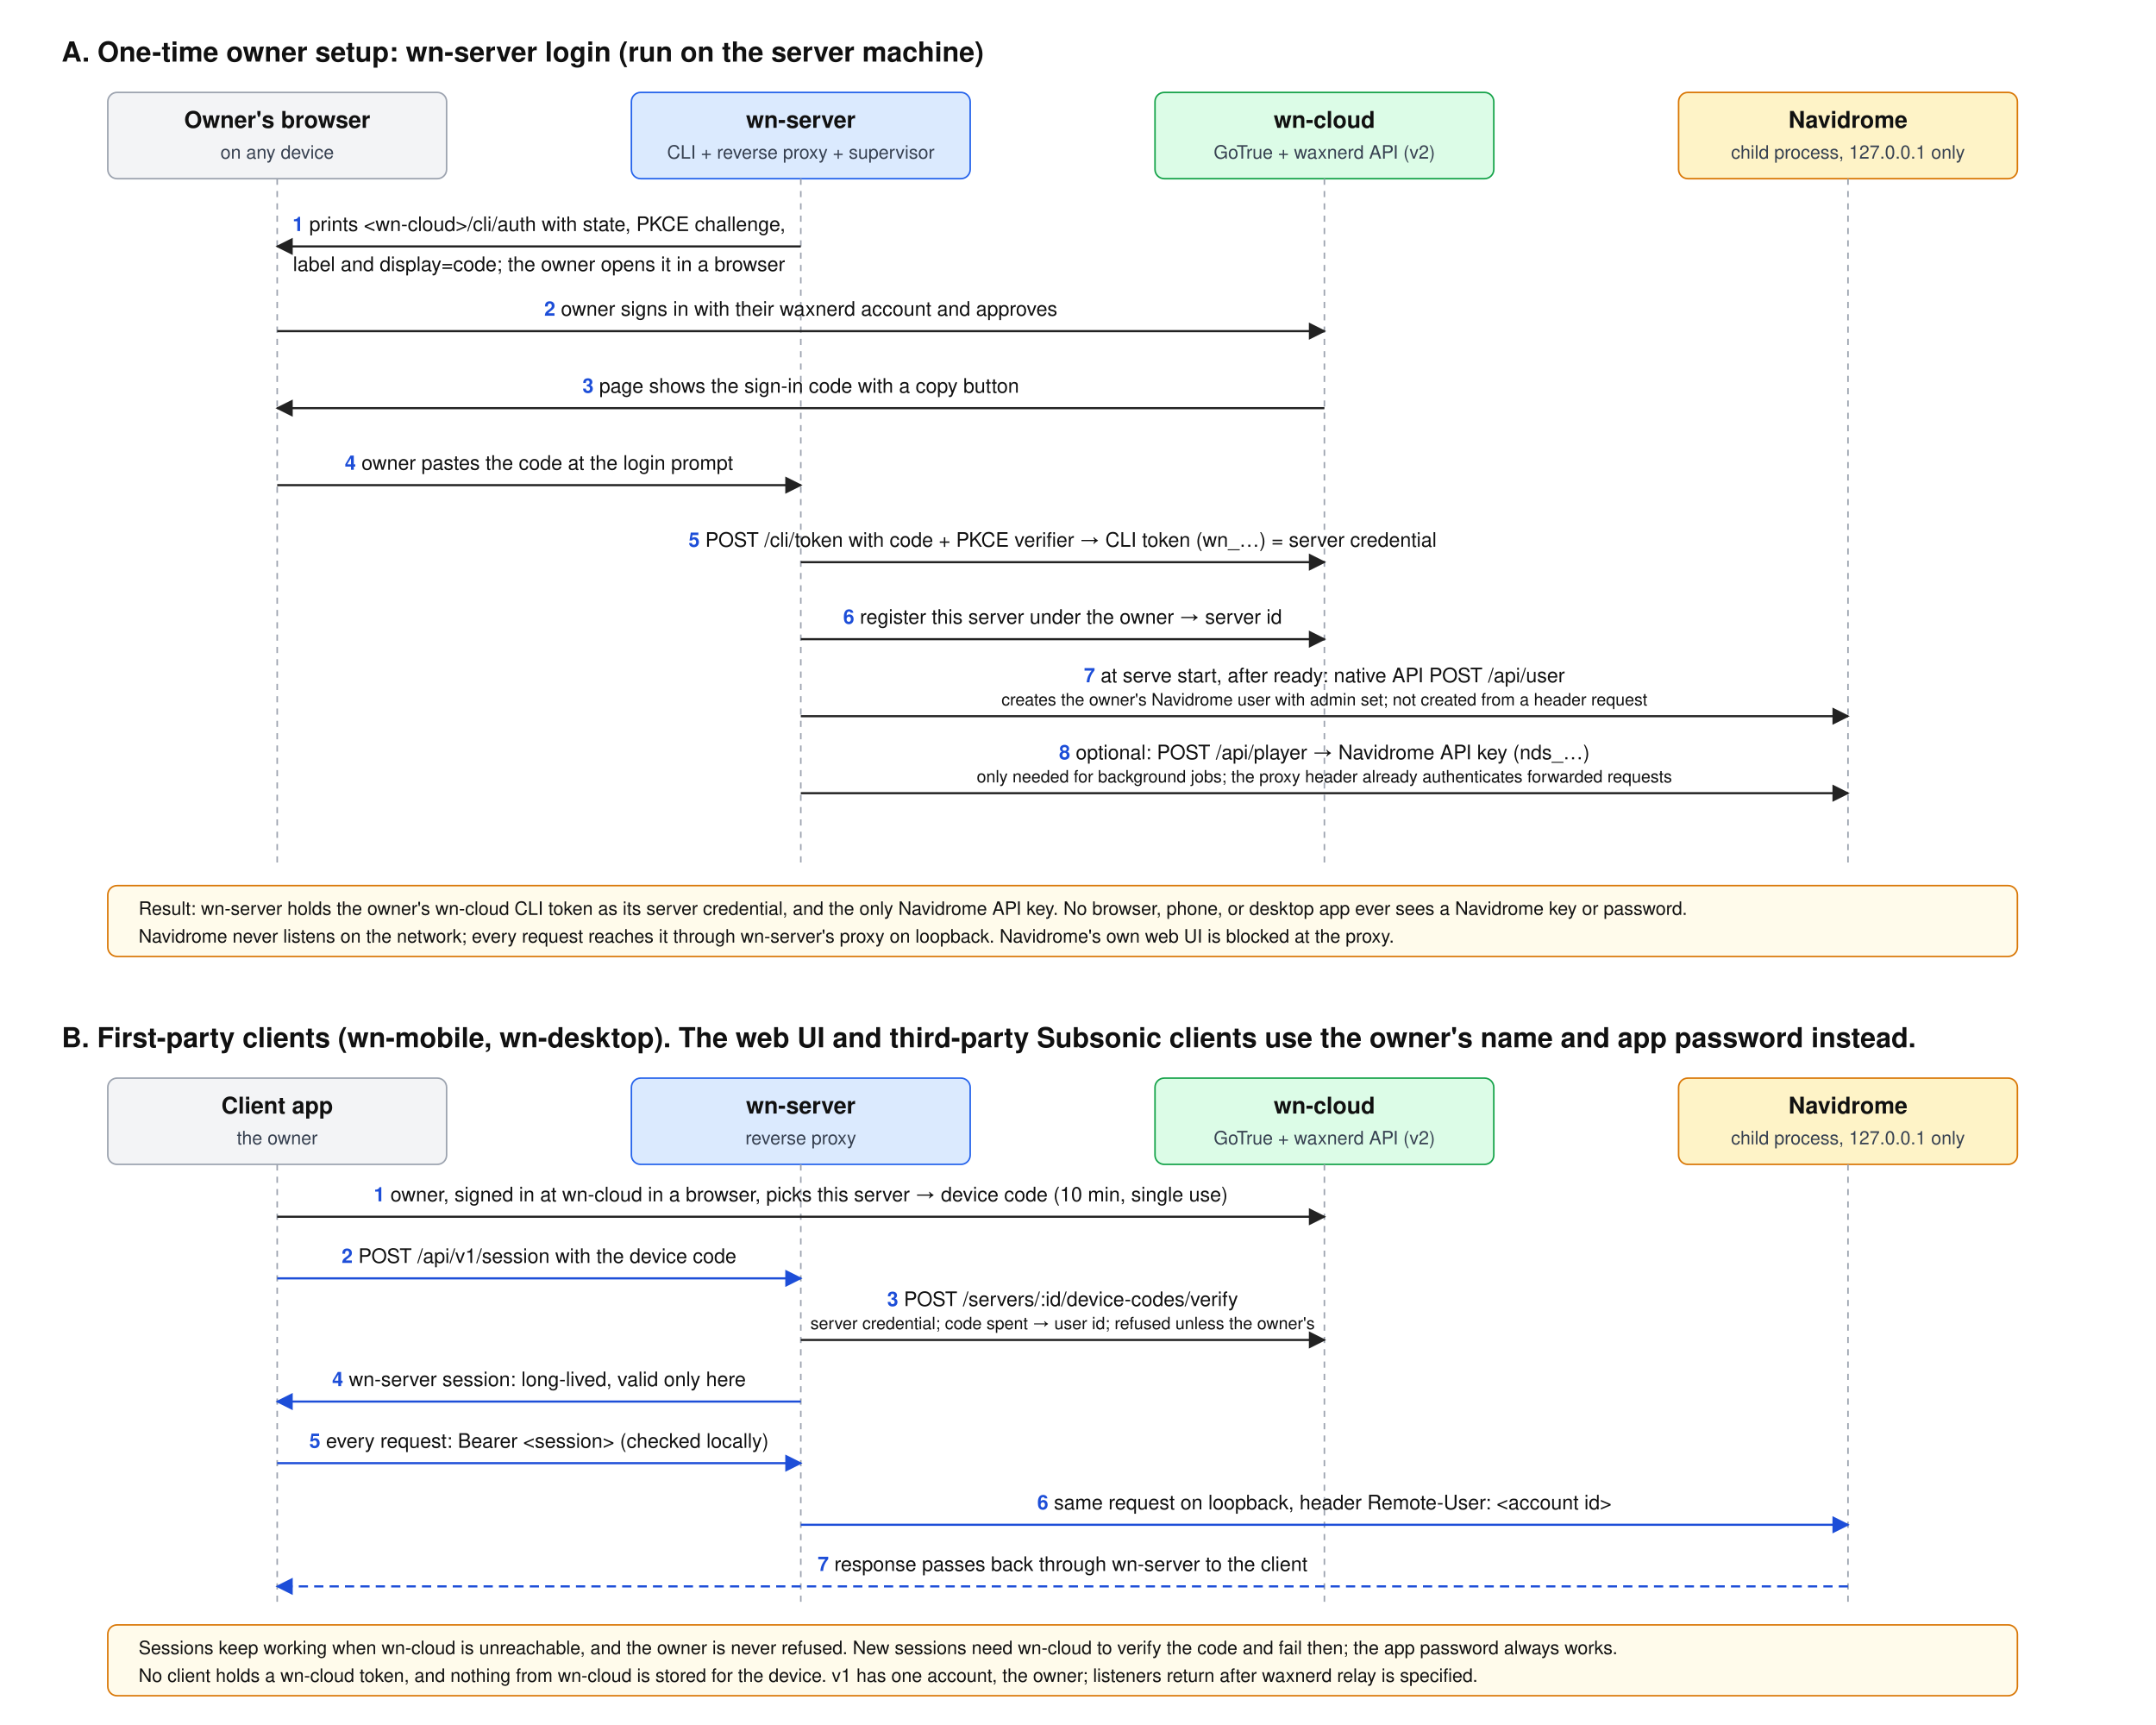
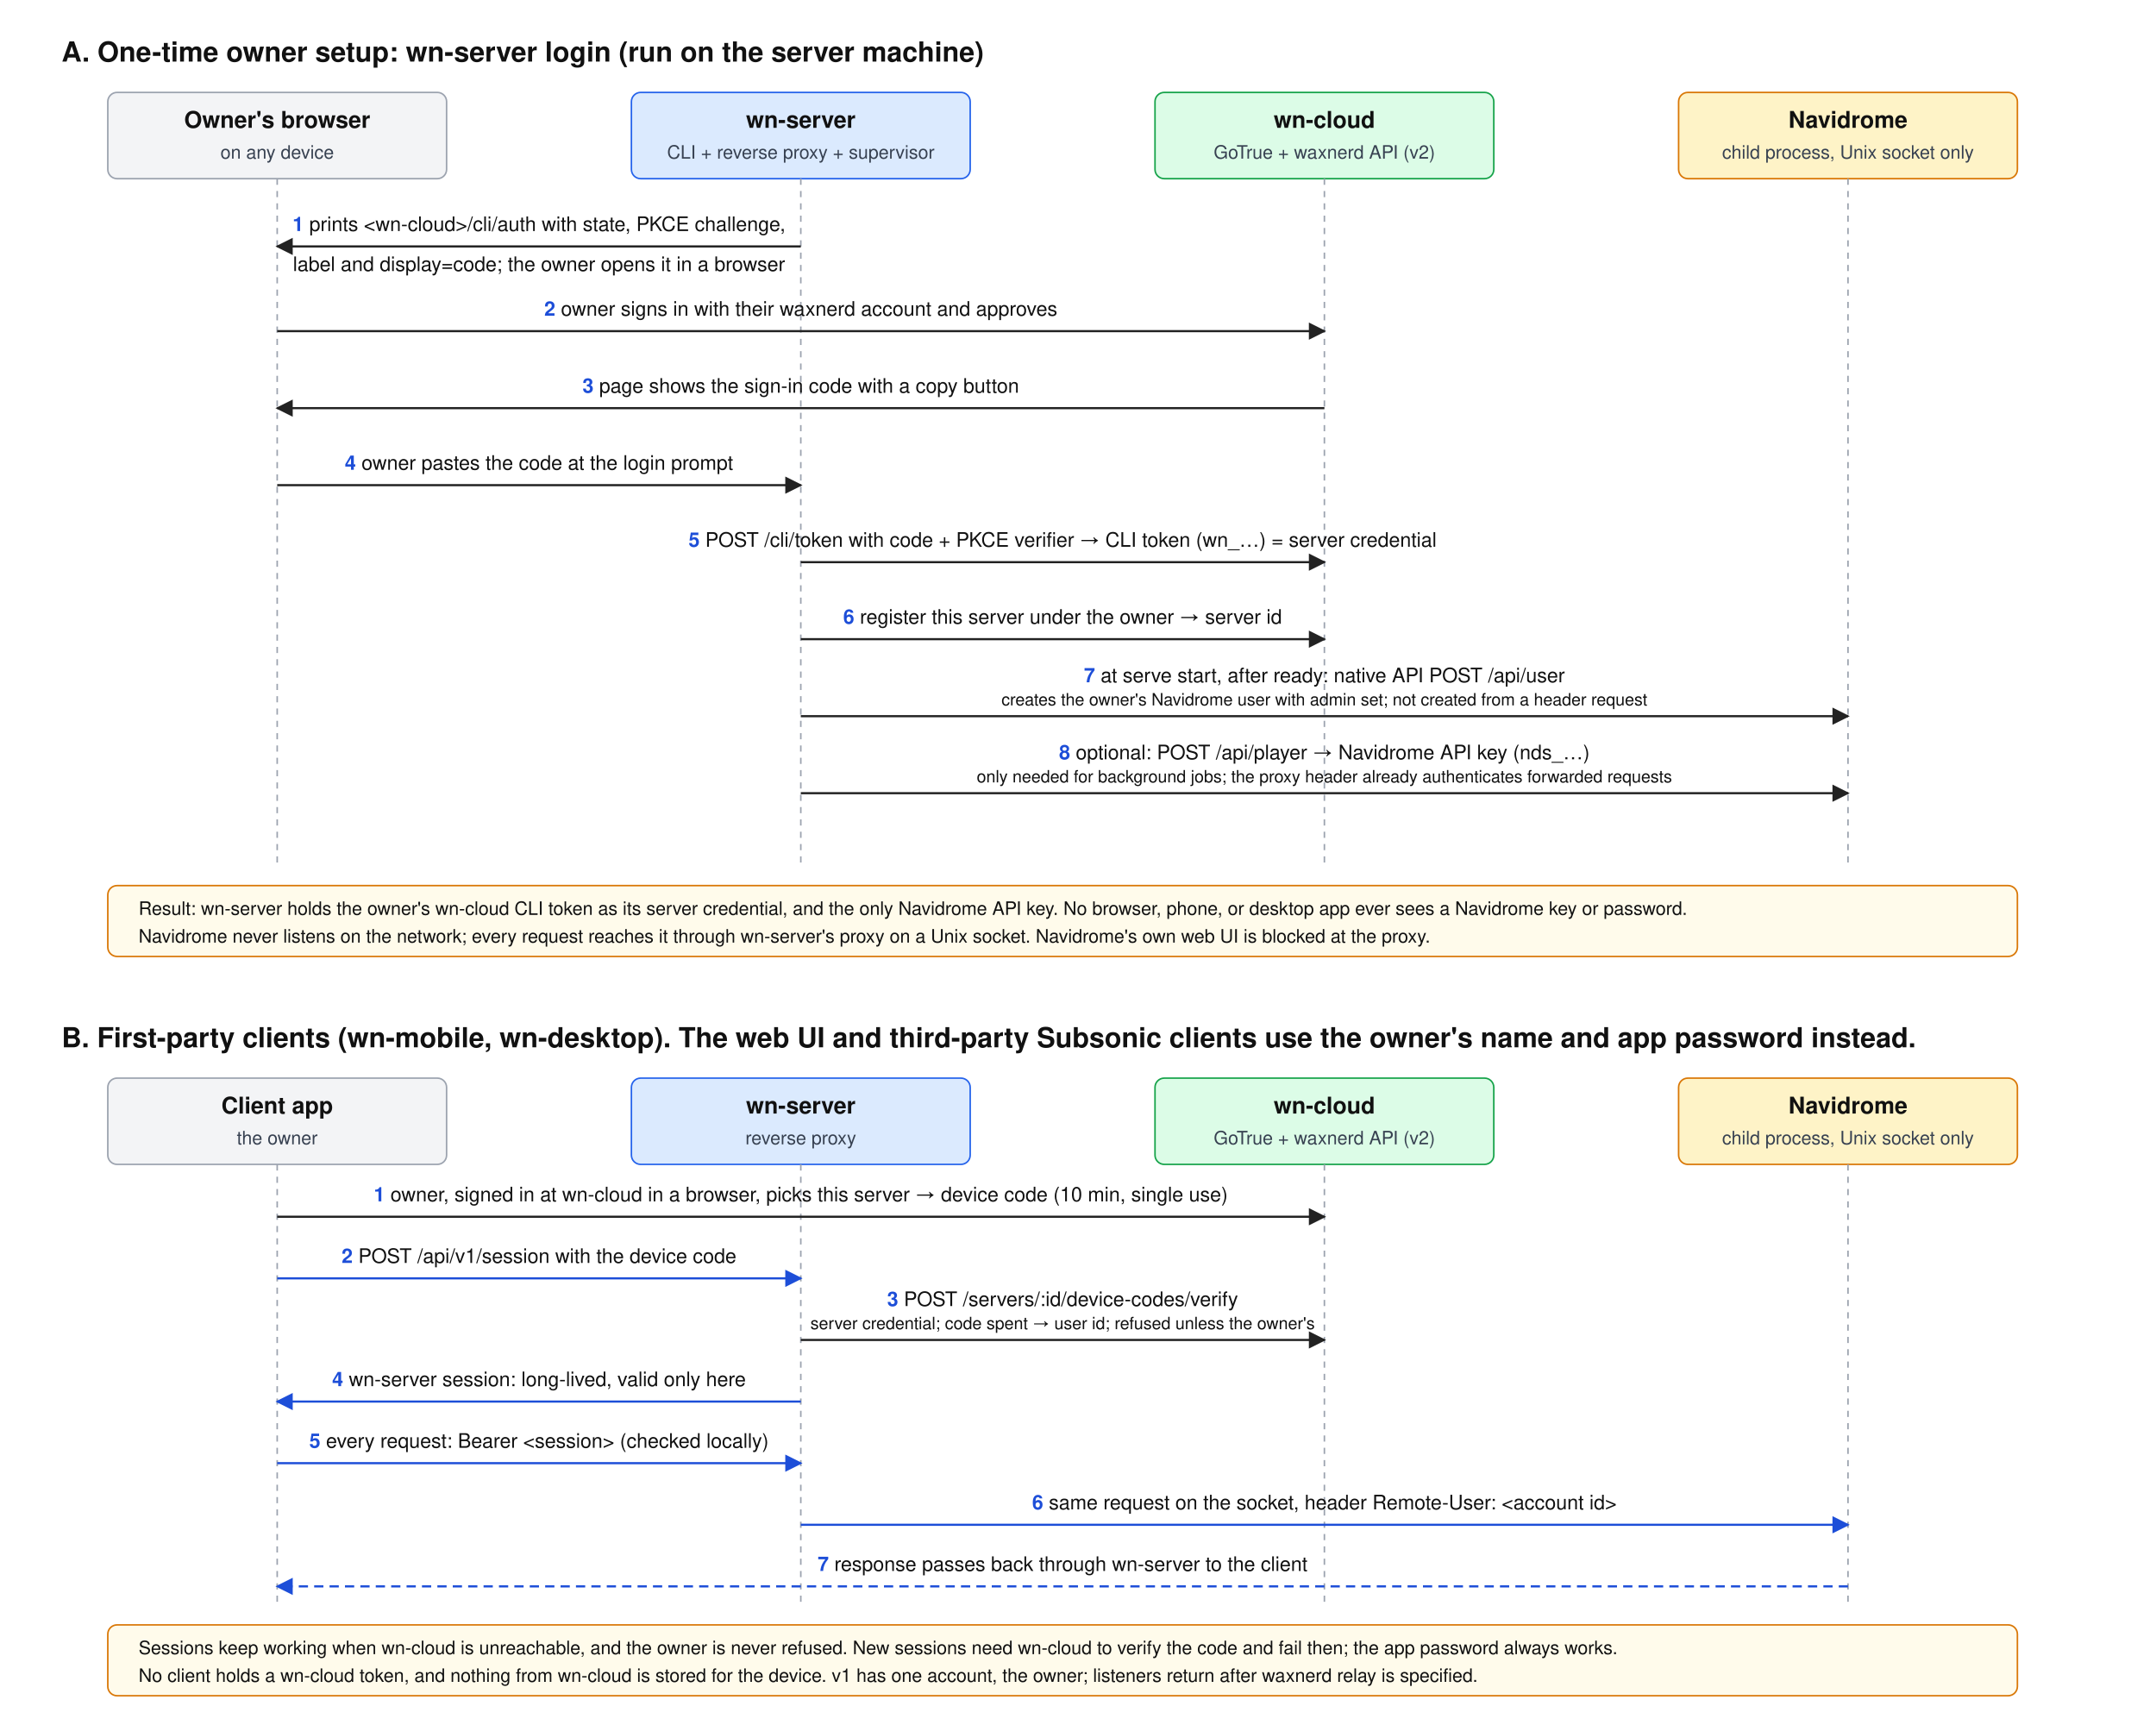
<svg xmlns="http://www.w3.org/2000/svg" width="1400" height="1120" viewBox="0 0 1400 1120" font-family="Helvetica, Arial, sans-serif" font-size="13">
  <defs>
    <marker id="arr" viewBox="0 0 10 10" refX="9" refY="5" markerWidth="8" markerHeight="8" orient="auto-start-reverse">
      <path d="M0,0 L10,5 L0,10 z" fill="#222" />
    </marker>
    <marker id="arrb" viewBox="0 0 10 10" refX="9" refY="5" markerWidth="8" markerHeight="8" orient="auto-start-reverse">
      <path d="M0,0 L10,5 L0,10 z" fill="#1d4ed8" />
    </marker>
  </defs>
  <style>
    .lane { fill:#f3f4f6; stroke:#9ca3af; }
    .lane-nd { fill:#fef3c7; stroke:#d97706; }
    .lane-ws { fill:#dbeafe; stroke:#2563eb; }
    .lane-wc { fill:#dcfce7; stroke:#16a34a; }
    .lt { font-size:15px; font-weight:bold; text-anchor:middle; fill:#111; }
    .ls { font-size:12px; text-anchor:middle; fill:#374151; }
    .life { stroke:#9ca3af; stroke-dasharray:4 4; }
    .msg { stroke:#222; stroke-width:1.4; marker-end:url(#arr); fill:none; }
    .msgb { stroke:#1d4ed8; stroke-width:1.4; marker-end:url(#arrb); fill:none; }
    .lbl { text-anchor:middle; fill:#111; }
    .num { font-weight:bold; fill:#1d4ed8; }
    .h { font-size:18px; font-weight:bold; fill:#111; }
    .note { fill:#fffbeb; stroke:#d97706; }
    .notet { font-size:12px; fill:#111; }
    .self { fill:#eef2ff; stroke:#4f46e5; }
  </style>
  <text x="40" y="40" class="h">A. One-time owner setup:  wn-server login  (run on the server machine)</text>
  <rect x="70" y="60" width="220" height="56" rx="6" class="lane" />
  <text x="180" y="83" class="lt">Owner's browser</text>
  <text x="180" y="103" class="ls">on any device</text>
  <rect x="410" y="60" width="220" height="56" rx="6" class="lane-ws" />
  <text x="520" y="83" class="lt">wn-server</text>
  <text x="520" y="103" class="ls">CLI + reverse proxy + supervisor</text>
  <rect x="750" y="60" width="220" height="56" rx="6" class="lane-wc" />
  <text x="860" y="83" class="lt">wn-cloud</text>
  <text x="860" y="103" class="ls">GoTrue + waxnerd API (v2)</text>
  <rect x="1090" y="60" width="220" height="56" rx="6" class="lane-nd" />
  <text x="1200" y="83" class="lt">Navidrome</text>
-   <text x="1200" y="103" class="ls">child process, 127.0.0.1 only</text>
+   <text x="1200" y="103" class="ls">child process, Unix socket only</text>
  <line x1="180" y1="116" x2="180" y2="560" class="life" />
  <line x1="520" y1="116" x2="520" y2="560" class="life" />
  <line x1="860" y1="116" x2="860" y2="560" class="life" />
  <line x1="1200" y1="116" x2="1200" y2="560" class="life" />
  <line x1="520" y1="160" x2="180" y2="160" class="msg" />
  <text x="350" y="150" class="lbl">
    <tspan class="num">1</tspan> prints &lt;wn-cloud&gt;/cli/auth with state, PKCE challenge,</text>
  <text x="350" y="176" class="lbl">label and display=code; the owner opens it in a browser</text>
  <line x1="180" y1="215" x2="860" y2="215" class="msg" />
  <text x="520" y="205" class="lbl">
    <tspan class="num">2</tspan> owner signs in with their waxnerd account and approves</text>
  <line x1="860" y1="265" x2="180" y2="265" class="msg" />
  <text x="520" y="255" class="lbl">
    <tspan class="num">3</tspan> page shows the sign-in code with a copy button</text>
  <line x1="180" y1="315" x2="520" y2="315" class="msg" />
  <text x="350" y="305" class="lbl">
    <tspan class="num">4</tspan> owner pastes the code at the login prompt</text>
  <line x1="520" y1="365" x2="860" y2="365" class="msg" />
  <text x="690" y="355" class="lbl">
    <tspan class="num">5</tspan> POST /cli/token with code + PKCE verifier → CLI token (wn_…) = server credential</text>
  <line x1="520" y1="415" x2="860" y2="415" class="msg" />
  <text x="690" y="405" class="lbl">
    <tspan class="num">6</tspan> register this server under the owner → server id</text>
  <line x1="520" y1="465" x2="1200" y2="465" class="msg" />
  <text x="860" y="443" class="lbl">
    <tspan class="num">7</tspan> at serve start, after ready: native API POST /api/user</text>
  <text x="860" y="458" class="lbl" font-size="11">creates the owner's Navidrome user with admin set; not created from a header request</text>
  <line x1="520" y1="515" x2="1200" y2="515" class="msg" />
  <text x="860" y="493" class="lbl">
    <tspan class="num">8</tspan> optional: POST /api/player  →  Navidrome API key (nds_…)</text>
  <text x="860" y="508" class="lbl" font-size="11">only needed for background jobs; the proxy header already authenticates forwarded requests</text>
  <rect x="70" y="575" width="1240" height="46" rx="6" class="note" />
  <text x="90" y="594" class="notet">Result: wn-server holds the owner's wn-cloud CLI token as its server credential, and the only Navidrome API key. No browser, phone, or desktop app ever sees a Navidrome key or password.</text>
-   <text x="90" y="612" class="notet">Navidrome never listens on the network; every request reaches it through wn-server's proxy on loopback. Navidrome's own web UI is blocked at the proxy.</text>
+   <text x="90" y="612" class="notet">Navidrome never listens on the network; every request reaches it through wn-server's proxy on a Unix socket. Navidrome's own web UI is blocked at the proxy.</text>
  <text x="40" y="680" class="h">B. First-party clients  (wn-mobile, wn-desktop). The web UI and third-party Subsonic clients use the owner's name and app password instead.</text>
  <rect x="70" y="700" width="220" height="56" rx="6" class="lane" />
  <text x="180" y="723" class="lt">Client app</text>
  <text x="180" y="743" class="ls">the owner</text>
  <rect x="410" y="700" width="220" height="56" rx="6" class="lane-ws" />
  <text x="520" y="723" class="lt">wn-server</text>
  <text x="520" y="743" class="ls">reverse proxy</text>
  <rect x="750" y="700" width="220" height="56" rx="6" class="lane-wc" />
  <text x="860" y="723" class="lt">wn-cloud</text>
  <text x="860" y="743" class="ls">GoTrue + waxnerd API (v2)</text>
  <rect x="1090" y="700" width="220" height="56" rx="6" class="lane-nd" />
  <text x="1200" y="723" class="lt">Navidrome</text>
-   <text x="1200" y="743" class="ls">child process, 127.0.0.1 only</text>
+   <text x="1200" y="743" class="ls">child process, Unix socket only</text>
  <line x1="180" y1="756" x2="180" y2="1040" class="life" />
  <line x1="520" y1="756" x2="520" y2="1040" class="life" />
  <line x1="860" y1="756" x2="860" y2="1040" class="life" />
  <line x1="1200" y1="756" x2="1200" y2="1040" class="life" />
  <line x1="180" y1="790" x2="860" y2="790" class="msg" />
  <text x="520" y="780" class="lbl">
    <tspan class="num">1</tspan> owner, signed in at wn-cloud in a browser, picks this server → device code (10 min, single use)</text>
  <line x1="180" y1="830" x2="520" y2="830" class="msgb" />
  <text x="350" y="820" class="lbl">
    <tspan class="num">2</tspan> POST /api/v1/session with the device code</text>
  <line x1="520" y1="870" x2="860" y2="870" class="msg" />
  <text x="690" y="848" class="lbl">
    <tspan class="num">3</tspan> POST /servers/:id/device-codes/verify</text>
  <text x="690" y="863" class="lbl" font-size="11">server credential; code spent → user id; refused unless the owner's</text>
  <line x1="520" y1="910" x2="180" y2="910" class="msgb" />
  <text x="350" y="900" class="lbl">
    <tspan class="num">4</tspan> wn-server session: long-lived, valid only here</text>
  <line x1="180" y1="950" x2="520" y2="950" class="msgb" />
  <text x="350" y="940" class="lbl">
    <tspan class="num">5</tspan> every request: Bearer &lt;session&gt; (checked locally)</text>
  <line x1="520" y1="990" x2="1200" y2="990" class="msgb" />
  <text x="860" y="980" class="lbl">
-     <tspan class="num">6</tspan> same request on loopback, header Remote-User: &lt;account id&gt;</text>
+     <tspan class="num">6</tspan> same request on the socket, header Remote-User: &lt;account id&gt;</text>
  <line x1="1200" y1="1030" x2="180" y2="1030" class="msgb" stroke-dasharray="6 4" />
  <text x="690" y="1020" class="lbl">
    <tspan class="num">7</tspan> response passes back through wn-server to the client</text>
  <rect x="70" y="1055" width="1240" height="46" rx="6" class="note" />
  <text x="90" y="1074" class="notet">Sessions keep working when wn-cloud is unreachable, and the owner is never refused. New sessions need wn-cloud to verify the code and fail then; the app password always works.</text>
  <text x="90" y="1092" class="notet">No client holds a wn-cloud token, and nothing from wn-cloud is stored for the device. v1 has one account, the owner; listeners return after waxnerd relay is specified.</text>
</svg>
